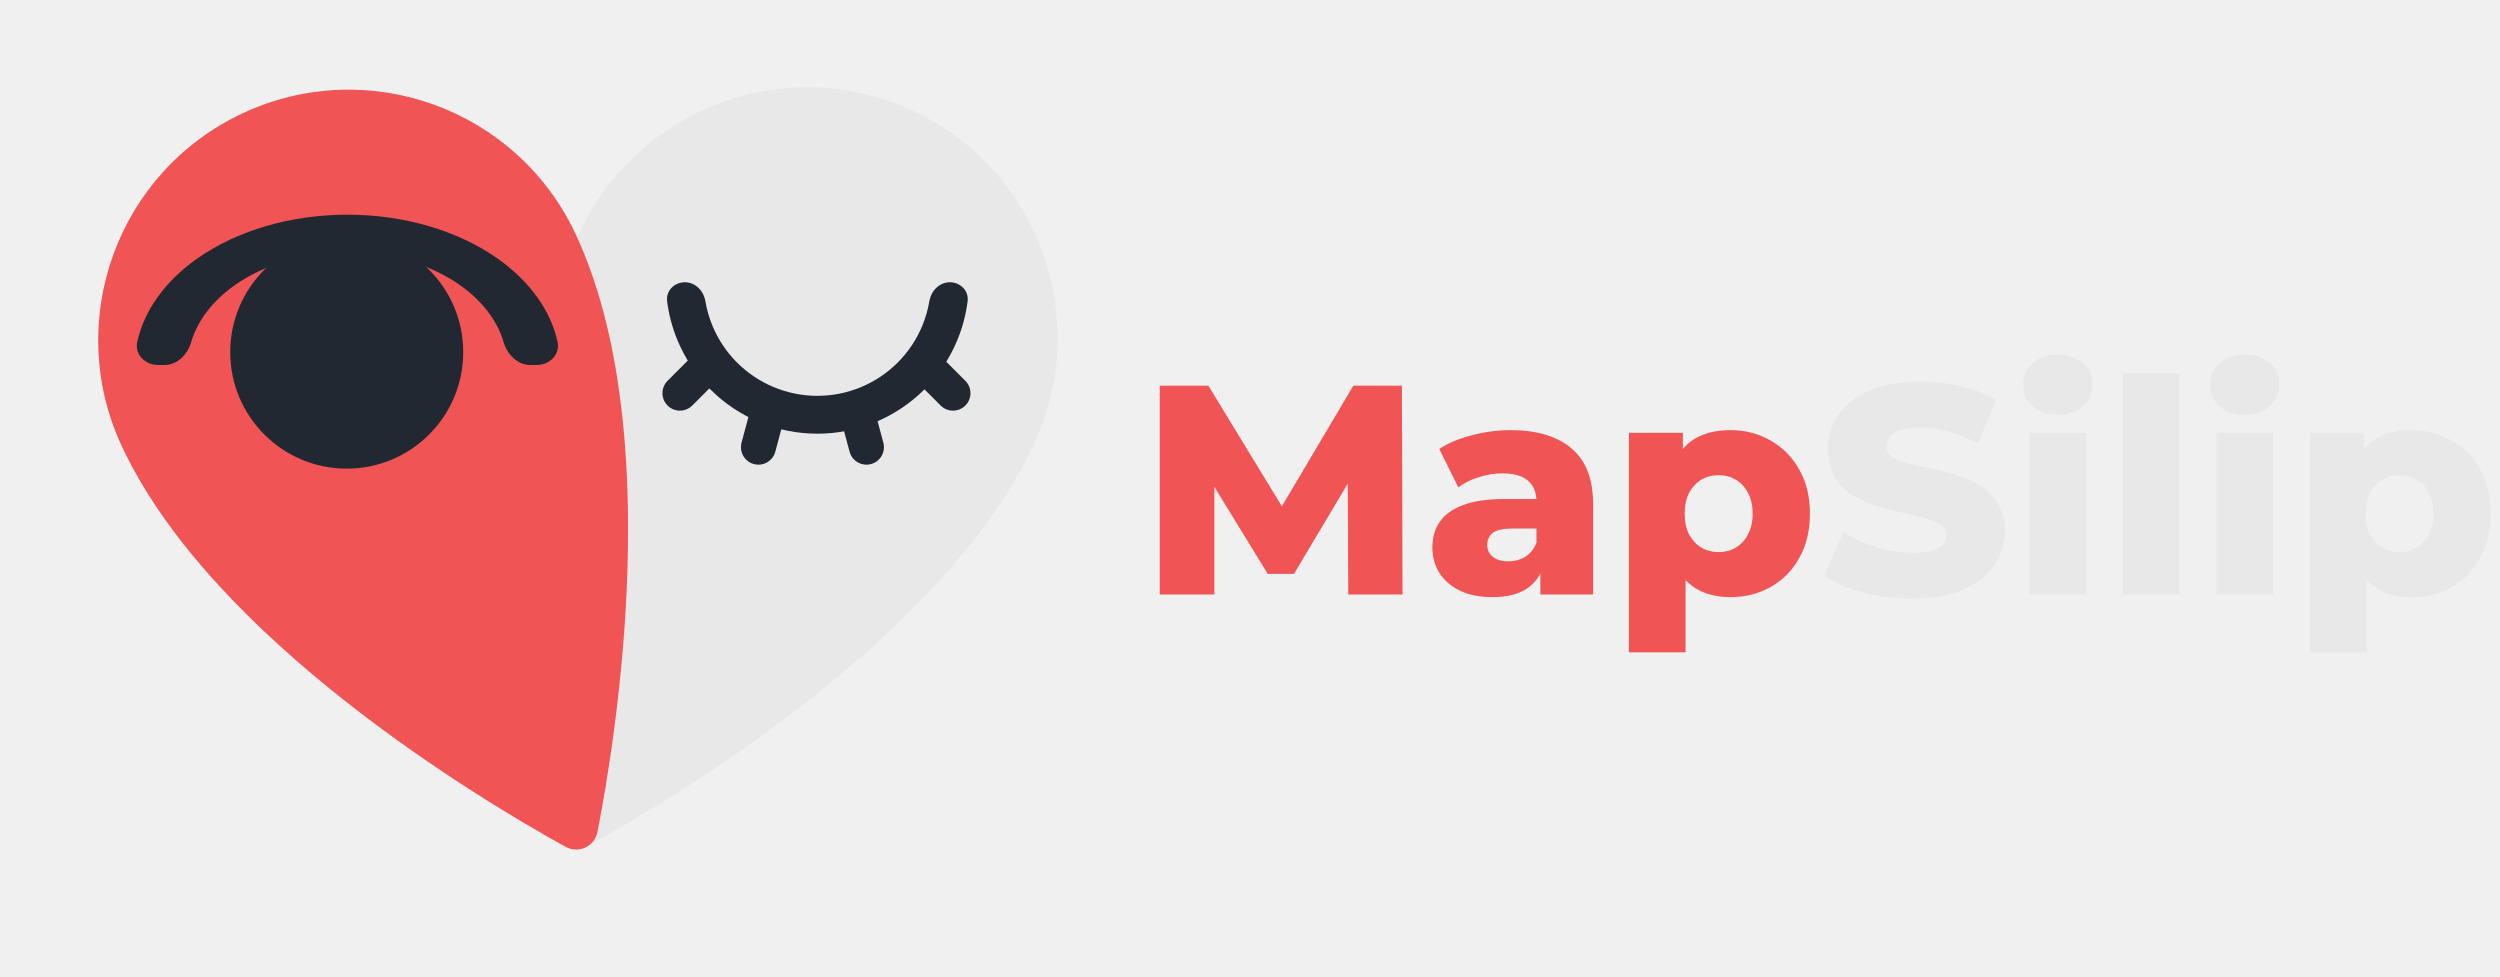
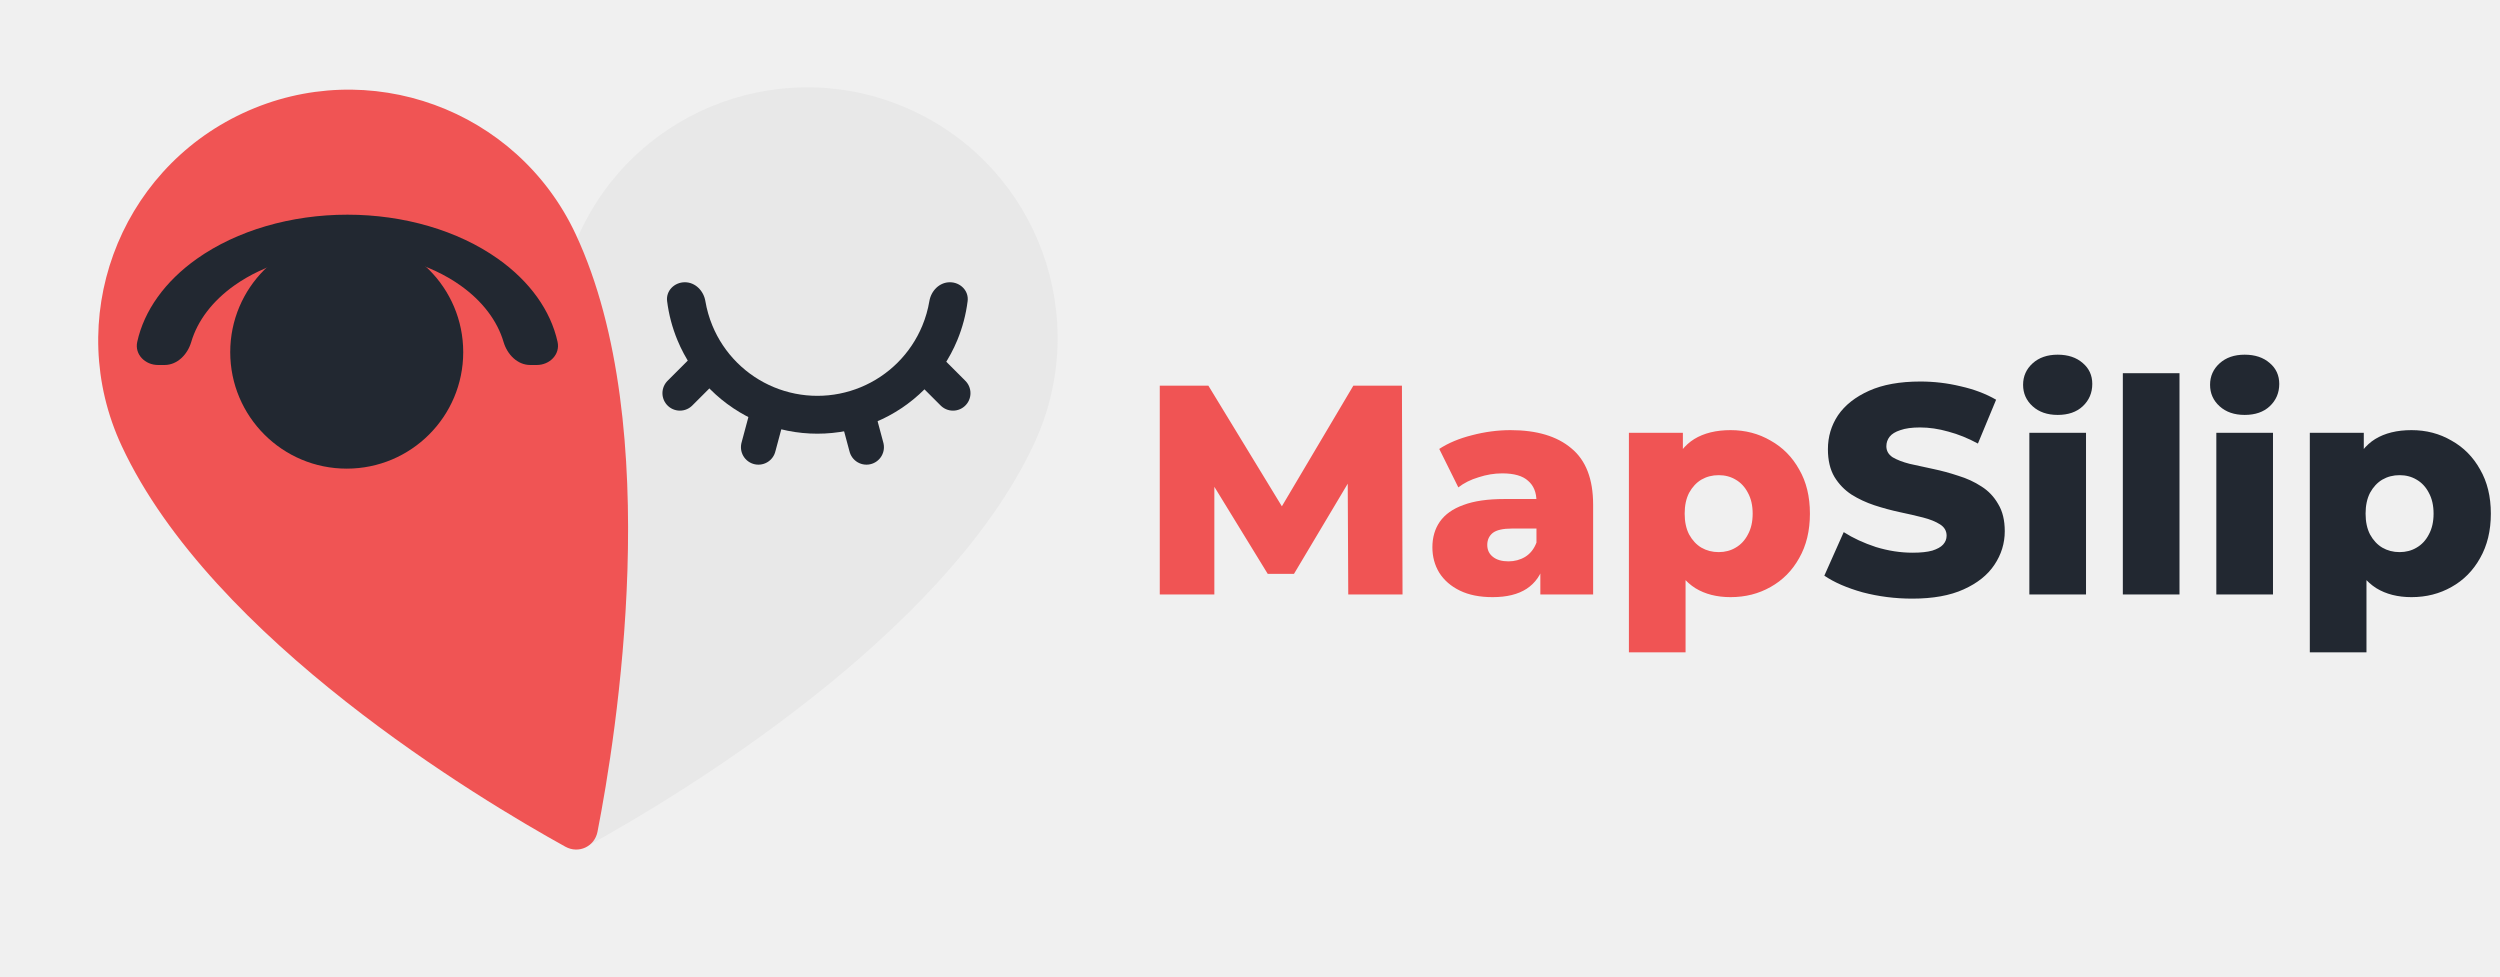
<svg xmlns="http://www.w3.org/2000/svg" width="1073" height="419" viewBox="0 0 1073 419" fill="none">
  <path d="M443.847 190.432C405.093 273.54 289.861 342.266 253.421 362.414C247.745 365.552 240.893 362.357 239.648 355.992C231.659 315.127 210.237 182.678 248.991 99.569C274.082 45.761 338.042 22.481 391.85 47.572C445.658 72.664 468.938 136.624 443.847 190.432Z" fill="#E8E8E8" />
  <mask id="path-2-inside-1_124_502" fill="white">
    <path d="M407.69 121.141C412.178 121.141 415.868 124.793 415.308 129.245C414.586 134.996 413.095 140.638 410.868 146.015C407.601 153.902 402.813 161.067 396.777 167.103C390.742 173.139 383.576 177.927 375.69 181.193C367.804 184.46 359.351 186.141 350.815 186.141C342.279 186.141 333.827 184.46 325.941 181.193C318.055 177.927 310.889 173.139 304.853 167.103C298.818 161.067 294.03 153.902 290.763 146.015C288.536 140.638 287.045 134.996 286.323 129.245C285.763 124.793 289.453 121.141 293.94 121.141V121.141C298.428 121.141 301.997 124.803 302.741 129.229C303.35 132.846 304.366 136.392 305.776 139.797C308.226 145.711 311.817 151.086 316.344 155.612C320.871 160.139 326.245 163.73 332.16 166.18C338.074 168.63 344.413 169.891 350.815 169.891C357.217 169.891 363.557 168.63 369.471 166.18C375.386 163.73 380.76 160.139 385.287 155.612C389.814 151.086 393.405 145.711 395.855 139.797C397.265 136.392 398.281 132.846 398.89 129.229C399.634 124.803 403.203 121.141 407.69 121.141V121.141Z" />
  </mask>
  <path d="M407.69 121.141C412.178 121.141 415.868 124.793 415.308 129.245C414.586 134.996 413.095 140.638 410.868 146.015C407.601 153.902 402.813 161.067 396.777 167.103C390.742 173.139 383.576 177.927 375.69 181.193C367.804 184.46 359.351 186.141 350.815 186.141C342.279 186.141 333.827 184.46 325.941 181.193C318.055 177.927 310.889 173.139 304.853 167.103C298.818 161.067 294.03 153.902 290.763 146.015C288.536 140.638 287.045 134.996 286.323 129.245C285.763 124.793 289.453 121.141 293.94 121.141V121.141C298.428 121.141 301.997 124.803 302.741 129.229C303.35 132.846 304.366 136.392 305.776 139.797C308.226 145.711 311.817 151.086 316.344 155.612C320.871 160.139 326.245 163.73 332.16 166.18C338.074 168.63 344.413 169.891 350.815 169.891C357.217 169.891 363.557 168.63 369.471 166.18C375.386 163.73 380.76 160.139 385.287 155.612C389.814 151.086 393.405 145.711 395.855 139.797C397.265 136.392 398.281 132.846 398.89 129.229C399.634 124.803 403.203 121.141 407.69 121.141V121.141Z" fill="#222831" stroke="#222831" stroke-width="2" mask="url(#path-2-inside-1_124_502)" />
  <line x1="398.422" y1="158.141" x2="409.029" y2="168.748" stroke="#222831" stroke-width="15" stroke-linecap="round" />
  <line x1="291.815" y1="168.748" x2="302.422" y2="158.141" stroke="#222831" stroke-width="15" stroke-linecap="round" />
  <line x1="325.512" y1="191.933" x2="329.394" y2="177.444" stroke="#222831" stroke-width="15" stroke-linecap="round" />
  <line x1="368.001" y1="177.444" x2="371.883" y2="191.933" stroke="#222831" stroke-width="15" stroke-linecap="round" />
  <path d="M247.103 100.569C285.857 183.678 264.435 316.127 256.446 356.992C255.201 363.357 248.349 366.552 242.673 363.414C206.233 343.267 91.001 274.541 52.247 191.432C27.156 137.624 50.435 73.664 104.243 48.573C158.052 23.482 222.012 46.761 247.103 100.569Z" fill="#F05454" />
  <circle cx="148.815" cy="151.141" r="50" fill="#222831" />
  <path d="M230.392 156.654C235.915 156.654 240.495 152.127 239.307 146.733C236.348 133.297 227.43 120.771 213.655 111.036C196.535 98.938 173.315 92.141 149.104 92.141C124.893 92.141 101.673 98.938 84.553 111.036C70.778 120.771 61.86 133.297 58.901 146.733C57.713 152.127 62.293 156.654 67.815 156.654L70.638 156.654C76.16 156.654 80.514 152.09 82.074 146.793C84.772 137.637 91.192 129.154 100.691 122.441C113.531 113.367 130.945 108.269 149.104 108.269C167.262 108.269 184.677 113.367 197.517 122.441C207.016 129.154 213.436 137.637 216.133 146.793C217.694 152.09 222.047 156.654 227.57 156.654L230.392 156.654Z" fill="#222831" />
  <path d="M497.775 255.141V165.541H518.639L555.759 226.469H544.751L580.847 165.541H601.711L601.967 255.141H578.671L578.415 200.997H582.383L555.375 246.309H544.111L516.335 200.997H521.199V255.141H497.775ZM661.116 255.141V242.213L659.452 239.013V215.205C659.452 211.365 658.258 208.421 655.868 206.373C653.564 204.24 649.852 203.173 644.732 203.173C641.404 203.173 638.034 203.728 634.62 204.837C631.207 205.861 628.306 207.312 625.916 209.189L617.724 192.677C621.65 190.117 626.343 188.154 631.804 186.789C637.351 185.338 642.855 184.613 648.316 184.613C659.58 184.613 668.284 187.216 674.428 192.421C680.658 197.541 683.772 205.605 683.772 216.613V255.141H661.116ZM640.636 256.293C635.09 256.293 630.396 255.354 626.556 253.477C622.716 251.6 619.772 249.04 617.724 245.797C615.762 242.554 614.78 238.928 614.78 234.917C614.78 230.65 615.847 226.981 617.98 223.909C620.199 220.752 623.57 218.362 628.092 216.741C632.615 215.034 638.46 214.181 645.628 214.181H662.012V226.853H648.956C645.031 226.853 642.258 227.493 640.636 228.773C639.1 230.053 638.332 231.76 638.332 233.893C638.332 236.026 639.143 237.733 640.764 239.013C642.386 240.293 644.604 240.933 647.42 240.933C650.066 240.933 652.455 240.293 654.588 239.013C656.807 237.648 658.428 235.6 659.452 232.869L662.78 241.829C661.5 246.608 658.983 250.234 655.228 252.709C651.559 255.098 646.695 256.293 640.636 256.293ZM742.771 256.293C736.883 256.293 731.849 255.013 727.667 252.453C723.486 249.808 720.286 245.882 718.067 240.677C715.934 235.386 714.867 228.645 714.867 220.453C714.867 212.176 715.891 205.434 717.939 200.229C719.987 194.938 723.059 191.013 727.155 188.453C731.337 185.893 736.542 184.613 742.771 184.613C749.086 184.613 754.803 186.106 759.923 189.093C765.129 191.994 769.225 196.133 772.211 201.509C775.283 206.8 776.819 213.114 776.819 220.453C776.819 227.792 775.283 234.149 772.211 239.525C769.225 244.901 765.129 249.04 759.923 251.941C754.803 254.842 749.086 256.293 742.771 256.293ZM699.123 279.973V185.765H722.291V197.541L722.163 220.453L723.443 243.493V279.973H699.123ZM737.651 236.965C740.382 236.965 742.814 236.325 744.947 235.045C747.166 233.765 748.915 231.888 750.195 229.413C751.561 226.938 752.243 223.952 752.243 220.453C752.243 216.954 751.561 213.968 750.195 211.493C748.915 209.018 747.166 207.141 744.947 205.861C742.814 204.581 740.382 203.941 737.651 203.941C734.921 203.941 732.446 204.581 730.227 205.861C728.094 207.141 726.345 209.018 724.979 211.493C723.699 213.968 723.059 216.954 723.059 220.453C723.059 223.952 723.699 226.938 724.979 229.413C726.345 231.888 728.094 233.765 730.227 235.045C732.446 236.325 734.921 236.965 737.651 236.965Z" fill="#F05454" />
-   <path d="M820.763 256.933C813.425 256.933 806.342 256.037 799.515 254.245C792.774 252.368 787.27 249.978 783.003 247.077L791.323 228.389C795.334 230.949 799.942 233.082 805.147 234.789C810.438 236.41 815.686 237.221 820.891 237.221C824.39 237.221 827.206 236.922 829.339 236.325C831.473 235.642 833.009 234.789 833.947 233.765C834.971 232.656 835.483 231.376 835.483 229.925C835.483 227.877 834.545 226.256 832.667 225.061C830.79 223.866 828.358 222.885 825.371 222.117C822.385 221.349 819.057 220.581 815.387 219.813C811.803 219.045 808.177 218.064 804.507 216.869C800.923 215.674 797.638 214.138 794.651 212.261C791.665 210.298 789.233 207.781 787.355 204.709C785.478 201.552 784.539 197.584 784.539 192.805C784.539 187.429 785.99 182.565 788.891 178.213C791.878 173.861 796.315 170.362 802.203 167.717C808.091 165.072 815.43 163.749 824.219 163.749C830.107 163.749 835.867 164.432 841.499 165.797C847.217 167.077 852.294 168.997 856.731 171.557L848.923 190.373C844.657 188.069 840.433 186.362 836.251 185.253C832.07 184.058 828.017 183.461 824.091 183.461C820.593 183.461 817.777 183.845 815.643 184.613C813.51 185.296 811.974 186.234 811.035 187.429C810.097 188.624 809.627 189.989 809.627 191.525C809.627 193.488 810.523 195.066 812.315 196.261C814.193 197.37 816.625 198.309 819.611 199.077C822.683 199.76 826.011 200.485 829.595 201.253C833.265 202.021 836.891 203.002 840.475 204.197C844.145 205.306 847.473 206.842 850.459 208.805C853.446 210.682 855.835 213.2 857.627 216.357C859.505 219.429 860.443 223.312 860.443 228.005C860.443 233.21 858.95 238.032 855.963 242.469C853.062 246.821 848.667 250.32 842.779 252.965C836.977 255.61 829.638 256.933 820.763 256.933ZM870.998 255.141V185.765H895.318V255.141H870.998ZM883.158 178.085C878.721 178.085 875.137 176.848 872.406 174.373C869.676 171.898 868.31 168.826 868.31 165.157C868.31 161.488 869.676 158.416 872.406 155.941C875.137 153.466 878.721 152.229 883.158 152.229C887.596 152.229 891.18 153.424 893.91 155.813C896.641 158.117 898.006 161.104 898.006 164.773C898.006 168.613 896.641 171.813 893.91 174.373C891.265 176.848 887.681 178.085 883.158 178.085ZM911.123 255.141V160.165H935.443V255.141H911.123ZM951.248 255.141V185.765H975.568V255.141H951.248ZM963.408 178.085C958.971 178.085 955.387 176.848 952.656 174.373C949.926 171.898 948.56 168.826 948.56 165.157C948.56 161.488 949.926 158.416 952.656 155.941C955.387 153.466 958.971 152.229 963.408 152.229C967.846 152.229 971.43 153.424 974.16 155.813C976.891 158.117 978.256 161.104 978.256 164.773C978.256 168.613 976.891 171.813 974.16 174.373C971.515 176.848 967.931 178.085 963.408 178.085ZM1035.02 256.293C1029.13 256.293 1024.1 255.013 1019.92 252.453C1015.74 249.808 1012.54 245.882 1010.32 240.677C1008.18 235.386 1007.12 228.645 1007.12 220.453C1007.12 212.176 1008.14 205.434 1010.19 200.229C1012.24 194.938 1015.31 191.013 1019.41 188.453C1023.59 185.893 1028.79 184.613 1035.02 184.613C1041.34 184.613 1047.05 186.106 1052.17 189.093C1057.38 191.994 1061.47 196.133 1064.46 201.509C1067.53 206.8 1069.07 213.114 1069.07 220.453C1069.07 227.792 1067.53 234.149 1064.46 239.525C1061.47 244.901 1057.38 249.04 1052.17 251.941C1047.05 254.842 1041.34 256.293 1035.02 256.293ZM991.373 279.973V185.765H1014.54V197.541L1014.41 220.453L1015.69 243.493V279.973H991.373ZM1029.9 236.965C1032.63 236.965 1035.06 236.325 1037.2 235.045C1039.42 233.765 1041.17 231.888 1042.45 229.413C1043.81 226.938 1044.49 223.952 1044.49 220.453C1044.49 216.954 1043.81 213.968 1042.45 211.493C1041.17 209.018 1039.42 207.141 1037.2 205.861C1035.06 204.581 1032.63 203.941 1029.9 203.941C1027.17 203.941 1024.7 204.581 1022.48 205.861C1020.34 207.141 1018.59 209.018 1017.23 211.493C1015.95 213.968 1015.31 216.954 1015.31 220.453C1015.31 223.952 1015.95 226.938 1017.23 229.413C1018.59 231.888 1020.34 233.765 1022.48 235.045C1024.7 236.325 1027.17 236.965 1029.9 236.965Z" fill="#E8E8E8" />
+   <path d="M820.763 256.933C813.425 256.933 806.342 256.037 799.515 254.245C792.774 252.368 787.27 249.978 783.003 247.077L791.323 228.389C795.334 230.949 799.942 233.082 805.147 234.789C810.438 236.41 815.686 237.221 820.891 237.221C824.39 237.221 827.206 236.922 829.339 236.325C831.473 235.642 833.009 234.789 833.947 233.765C834.971 232.656 835.483 231.376 835.483 229.925C835.483 227.877 834.545 226.256 832.667 225.061C830.79 223.866 828.358 222.885 825.371 222.117C822.385 221.349 819.057 220.581 815.387 219.813C811.803 219.045 808.177 218.064 804.507 216.869C800.923 215.674 797.638 214.138 794.651 212.261C791.665 210.298 789.233 207.781 787.355 204.709C785.478 201.552 784.539 197.584 784.539 192.805C784.539 187.429 785.99 182.565 788.891 178.213C791.878 173.861 796.315 170.362 802.203 167.717C808.091 165.072 815.43 163.749 824.219 163.749C830.107 163.749 835.867 164.432 841.499 165.797C847.217 167.077 852.294 168.997 856.731 171.557L848.923 190.373C844.657 188.069 840.433 186.362 836.251 185.253C832.07 184.058 828.017 183.461 824.091 183.461C820.593 183.461 817.777 183.845 815.643 184.613C813.51 185.296 811.974 186.234 811.035 187.429C810.097 188.624 809.627 189.989 809.627 191.525C809.627 193.488 810.523 195.066 812.315 196.261C814.193 197.37 816.625 198.309 819.611 199.077C822.683 199.76 826.011 200.485 829.595 201.253C833.265 202.021 836.891 203.002 840.475 204.197C844.145 205.306 847.473 206.842 850.459 208.805C853.446 210.682 855.835 213.2 857.627 216.357C859.505 219.429 860.443 223.312 860.443 228.005C860.443 233.21 858.95 238.032 855.963 242.469C853.062 246.821 848.667 250.32 842.779 252.965C836.977 255.61 829.638 256.933 820.763 256.933ZM870.998 255.141V185.765H895.318V255.141H870.998ZM883.158 178.085C878.721 178.085 875.137 176.848 872.406 174.373C869.676 171.898 868.31 168.826 868.31 165.157C868.31 161.488 869.676 158.416 872.406 155.941C875.137 153.466 878.721 152.229 883.158 152.229C887.596 152.229 891.18 153.424 893.91 155.813C896.641 158.117 898.006 161.104 898.006 164.773C898.006 168.613 896.641 171.813 893.91 174.373C891.265 176.848 887.681 178.085 883.158 178.085ZM911.123 255.141V160.165H935.443V255.141H911.123ZM951.248 255.141V185.765H975.568V255.141H951.248ZM963.408 178.085C958.971 178.085 955.387 176.848 952.656 174.373C949.926 171.898 948.56 168.826 948.56 165.157C948.56 161.488 949.926 158.416 952.656 155.941C955.387 153.466 958.971 152.229 963.408 152.229C967.846 152.229 971.43 153.424 974.16 155.813C976.891 158.117 978.256 161.104 978.256 164.773C978.256 168.613 976.891 171.813 974.16 174.373C971.515 176.848 967.931 178.085 963.408 178.085ZM1035.02 256.293C1029.13 256.293 1024.1 255.013 1019.92 252.453C1015.74 249.808 1012.54 245.882 1010.32 240.677C1008.18 235.386 1007.12 228.645 1007.12 220.453C1007.12 212.176 1008.14 205.434 1010.19 200.229C1012.24 194.938 1015.31 191.013 1019.41 188.453C1023.59 185.893 1028.79 184.613 1035.02 184.613C1041.34 184.613 1047.05 186.106 1052.17 189.093C1057.38 191.994 1061.47 196.133 1064.46 201.509C1067.53 206.8 1069.07 213.114 1069.07 220.453C1069.07 227.792 1067.53 234.149 1064.46 239.525C1061.47 244.901 1057.38 249.04 1052.17 251.941C1047.05 254.842 1041.34 256.293 1035.02 256.293ZM991.373 279.973V185.765H1014.54V197.541L1014.41 220.453L1015.69 243.493V279.973H991.373ZM1029.9 236.965C1032.63 236.965 1035.06 236.325 1037.2 235.045C1039.42 233.765 1041.17 231.888 1042.45 229.413C1043.81 226.938 1044.49 223.952 1044.49 220.453C1044.49 216.954 1043.81 213.968 1042.45 211.493C1041.17 209.018 1039.42 207.141 1037.2 205.861C1035.06 204.581 1032.63 203.941 1029.9 203.941C1027.17 203.941 1024.7 204.581 1022.48 205.861C1020.34 207.141 1018.59 209.018 1017.23 211.493C1015.95 213.968 1015.31 216.954 1015.31 220.453C1015.31 223.952 1015.95 226.938 1017.23 229.413C1018.59 231.888 1020.34 233.765 1022.48 235.045C1024.7 236.325 1027.17 236.965 1029.9 236.965Z" fill="#222831" />
</svg>
